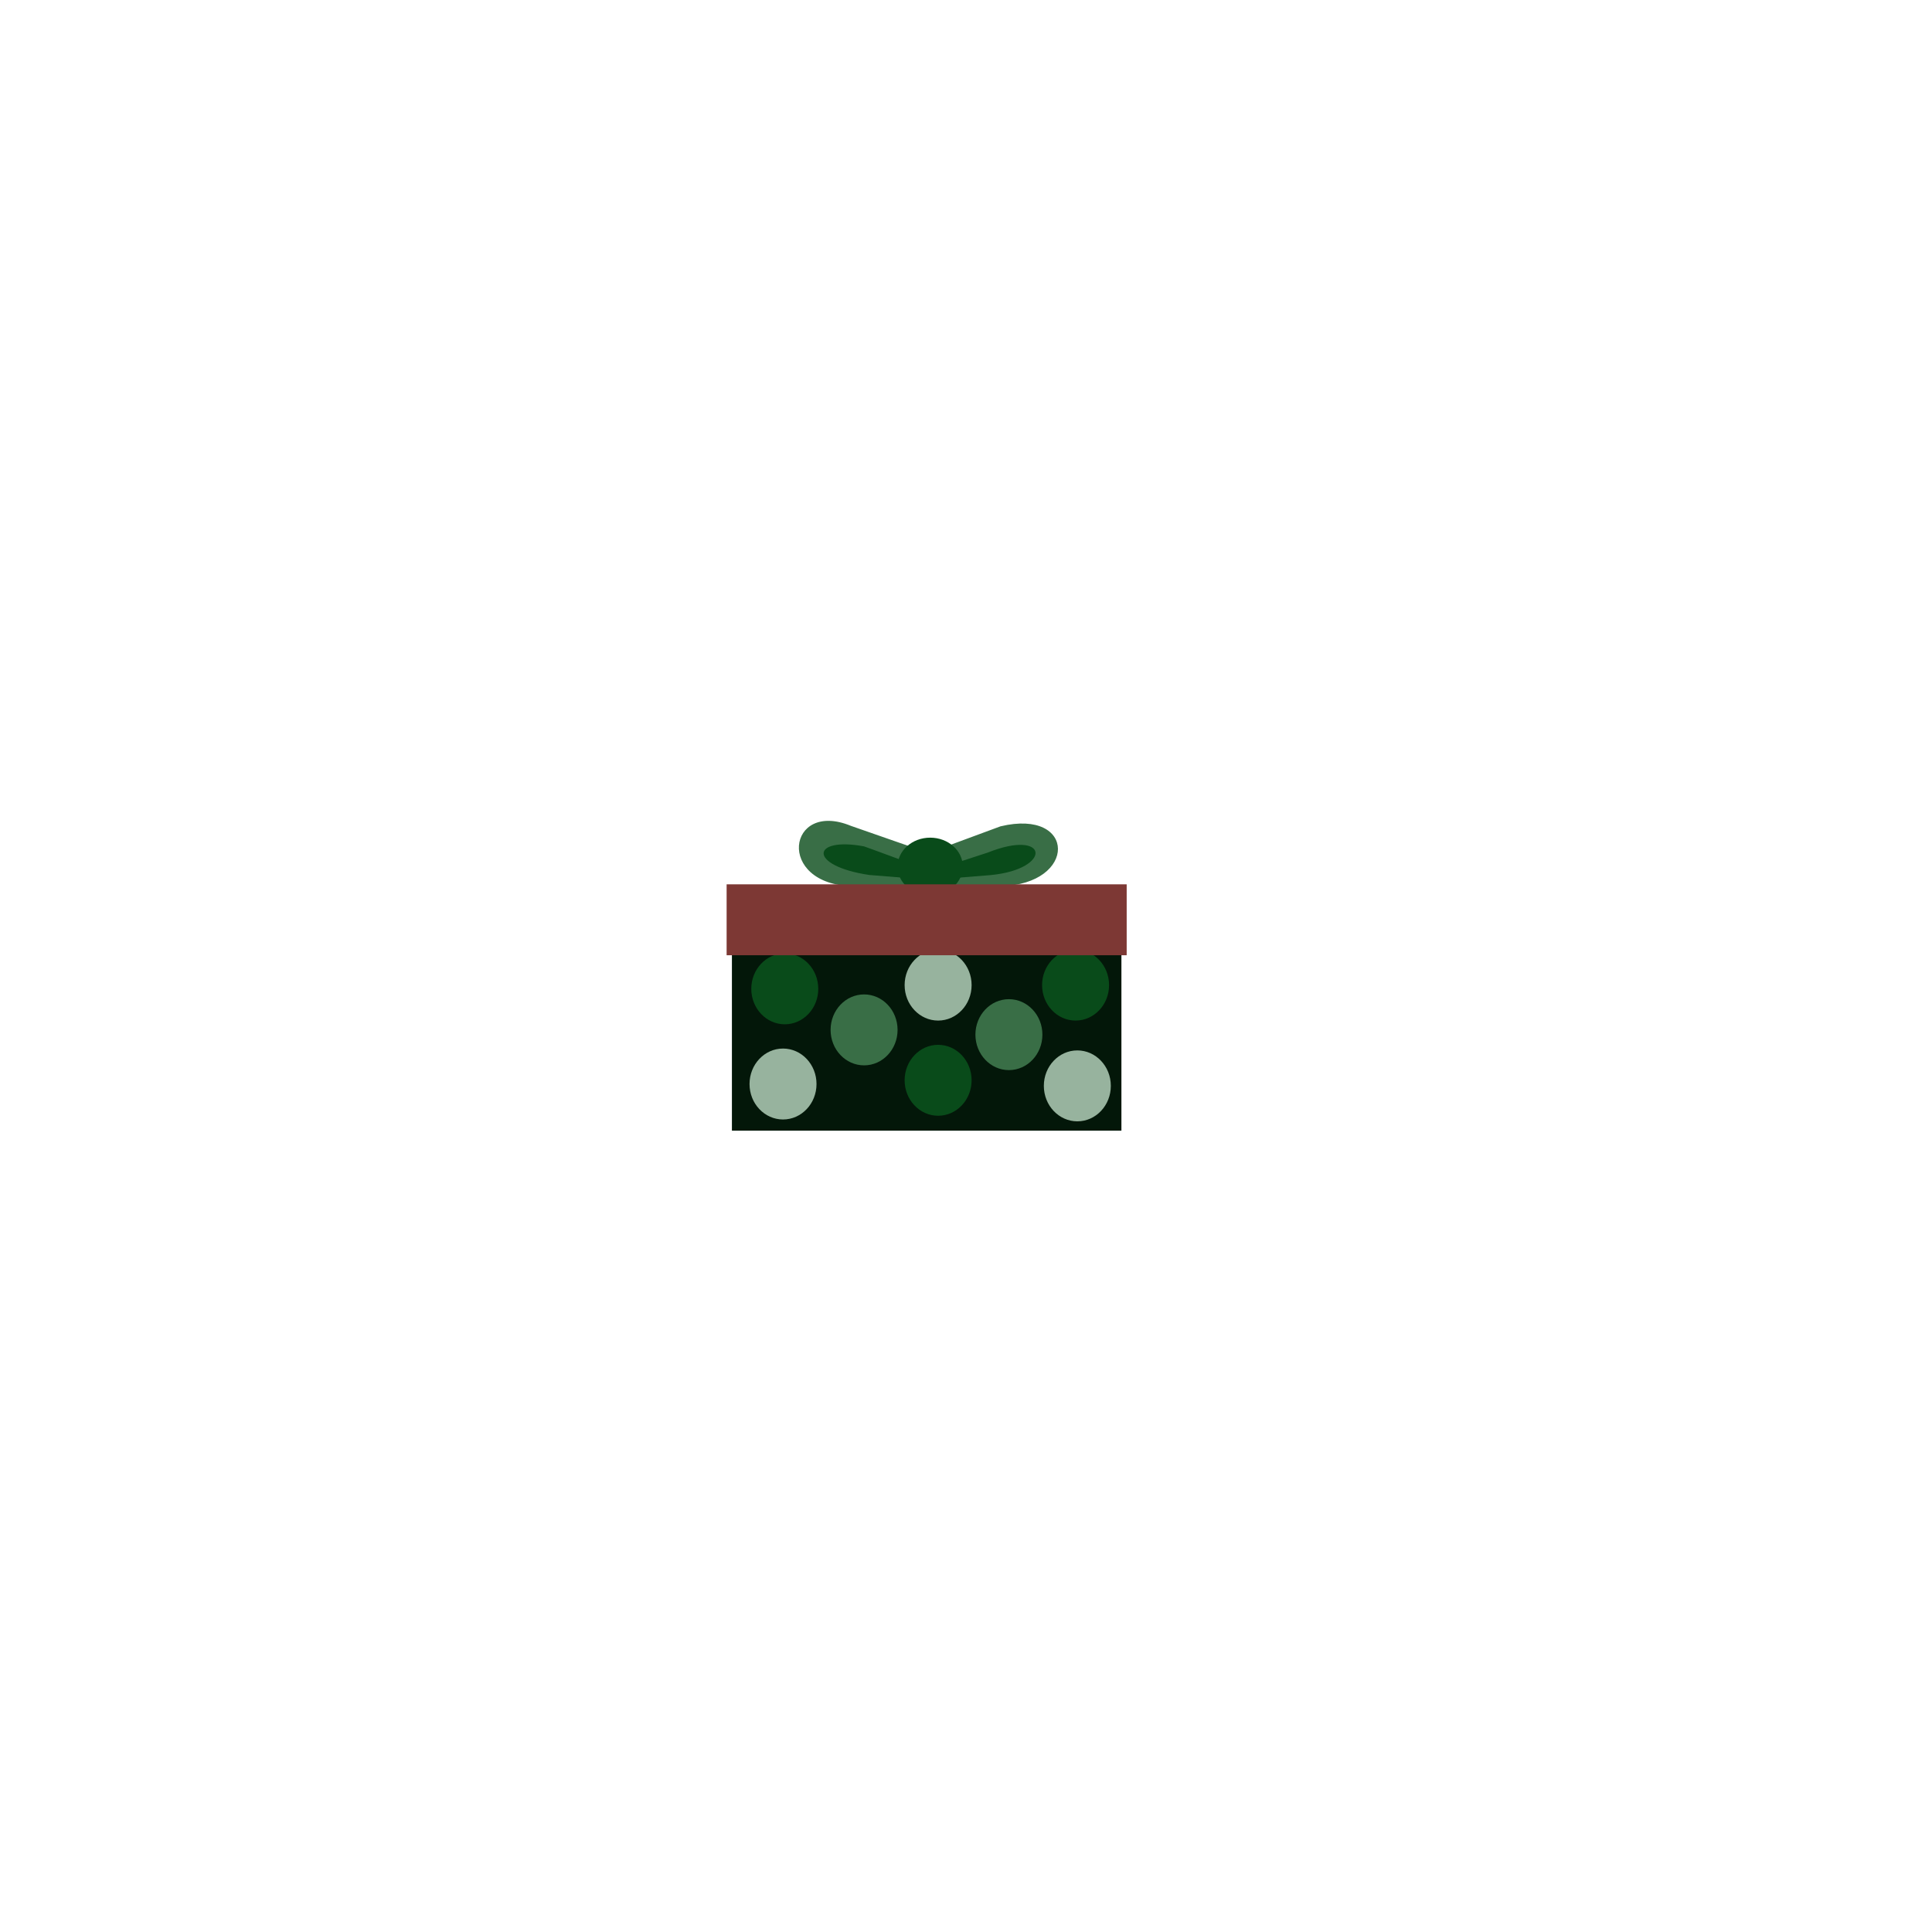
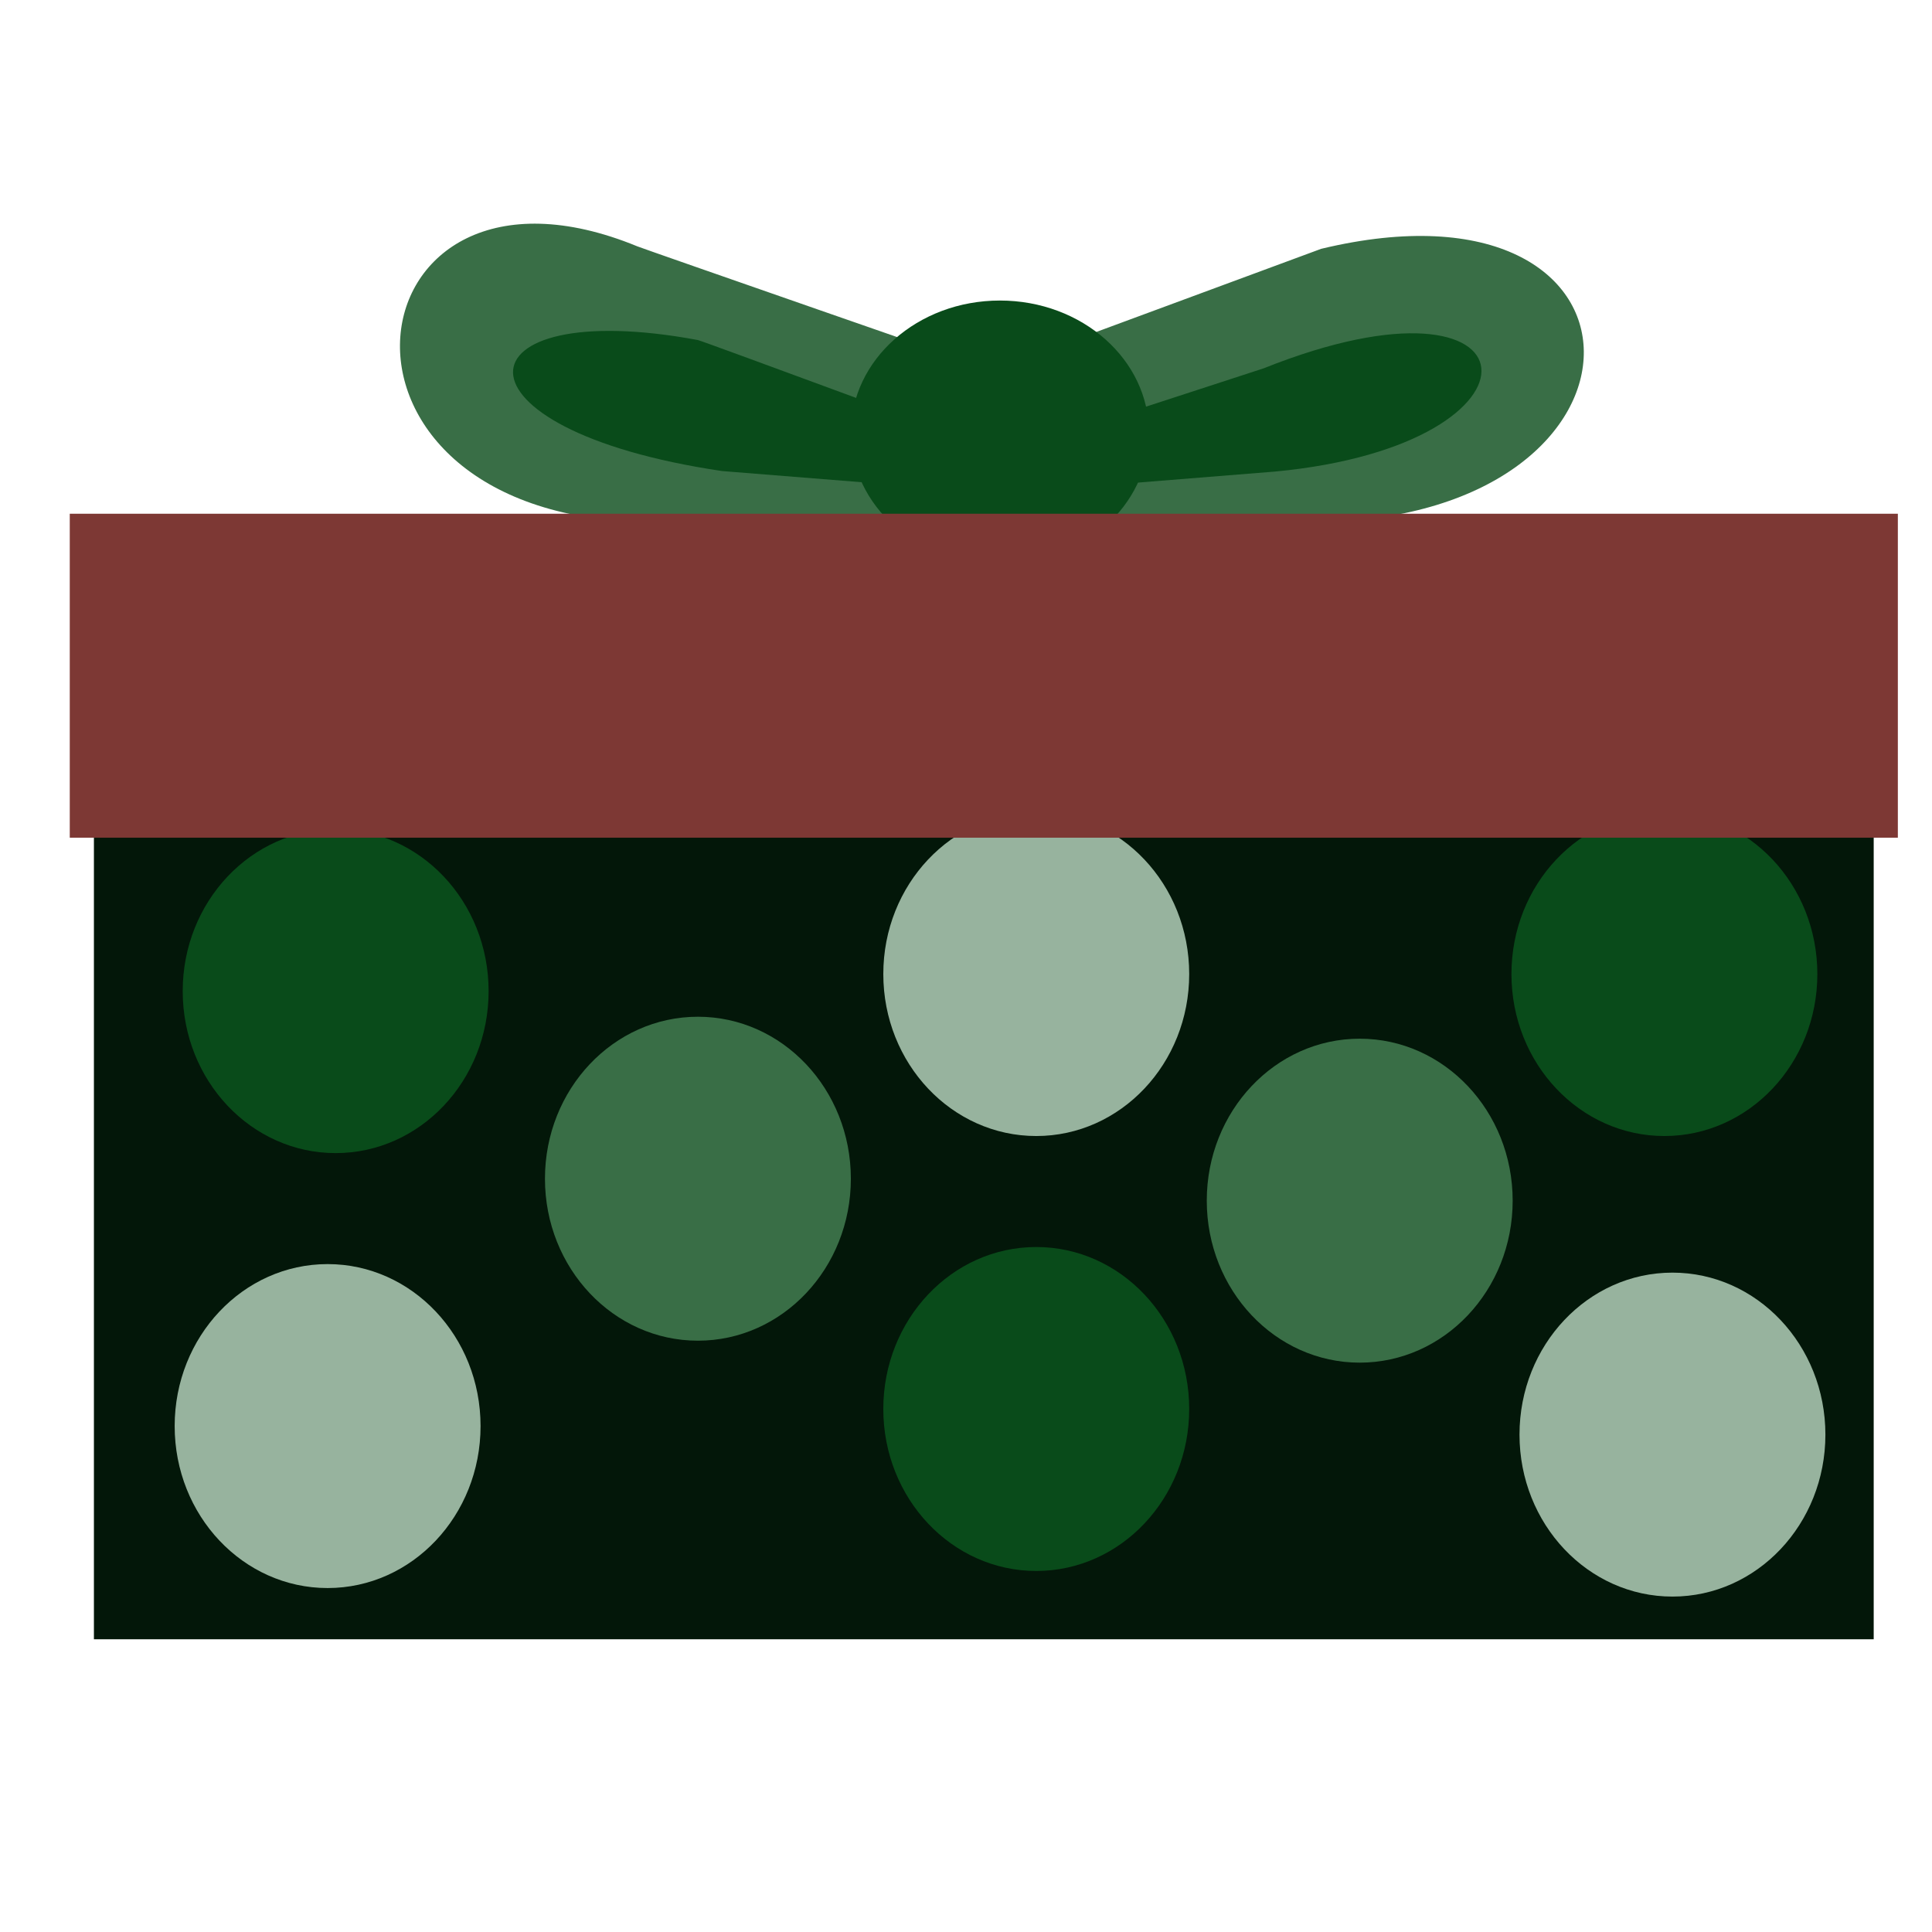
<svg xmlns="http://www.w3.org/2000/svg" version="1.1" id="Layer_1" x="0px" y="0px" viewBox="0 0 792 792" style="enable-background:new 0 0 792 792;" xml:space="preserve">
  <style type="text/css">
	.st0{fill:#031709;}
	.st1{fill:#97B39E;}
	.st2{fill:#094B1A;}
	.st3{fill:#396E46;}
	.st4{fill:#7D3834;}
</style>
  <g>
-     <rect x="300.04" y="380.11" class="st0" width="159.67" height="83.39" />
-     <ellipse class="st1" cx="320.99" cy="444.38" rx="13.73" ry="14.54" />
-     <ellipse class="st2" cx="384.57" cy="442.85" rx="13.73" ry="14.54" />
-     <ellipse class="st1" cx="384.57" cy="403.83" rx="13.73" ry="14.54" />
-     <ellipse class="st3" cx="354.22" cy="422.19" rx="13.73" ry="14.54" />
-     <ellipse class="st1" cx="441.64" cy="445.14" rx="13.73" ry="14.54" />
-     <ellipse class="st3" cx="413.59" cy="424.14" rx="13.73" ry="14.54" />
-     <ellipse class="st2" cx="321.71" cy="405.36" rx="13.73" ry="14.54" />
-     <ellipse class="st2" cx="440.92" cy="403.83" rx="13.73" ry="14.54" />
-     <path class="st3" d="M349.51,363.28h30.4h30.22c31.7-0.68,31.14-32.02,0-24.53l-29.48,10.9c0,0-31.4-10.92-31.86-11.11   C322.82,327.85,317.81,362.6,349.51,363.28z" />
-     <path class="st2" d="M356.39,358.69l25.14,2.02l24.48-1.97c25.65-2.43,23.99-19.26-1.05-9.25l-23.25,7.58   c0,0-27.14-10.04-27.52-10.11C332.49,342.9,331,354.93,356.39,358.69z" />
-     <ellipse class="st2" cx="381.32" cy="355.25" rx="13.37" ry="11.86" />
-     <rect x="297.87" y="362.52" class="st4" width="164" height="29.07" />
+     <rect x="38.5" y="291" class="st0" width="729.6" height="381" />
+     <ellipse class="st1" cx="134.3" cy="584.6" rx="62.7" ry="66.4" />
+     <ellipse class="st2" cx="424.8" cy="577.6" rx="62.7" ry="66.4" />
+     <ellipse class="st1" cx="424.8" cy="399.3" rx="62.7" ry="66.4" />
+     <ellipse class="st3" cx="286.1" cy="483.2" rx="62.7" ry="66.4" />
+     <ellipse class="st1" cx="685.6" cy="588.1" rx="62.7" ry="66.4" />
+     <ellipse class="st3" cx="557.4" cy="492.2" rx="62.7" ry="66.4" />
+     <ellipse class="st2" cx="137.6" cy="406.3" rx="62.7" ry="66.4" />
+     <ellipse class="st2" cx="682.3" cy="399.3" rx="62.7" ry="66.4" />
+     <path class="st3" d="M264.6,214.1h138.9h138.1c144.8-3.1,142.3-146.3,0-112.1l-134.7,49.8c0,0-143.5-49.9-145.6-50.8   C142.6,52.2,119.7,211,264.6,214.1z" />
+     <path class="st2" d="M296,193.1l114.9,9.2l111.9-9c117.2-11.1,109.6-88-4.8-42.3l-106.2,34.6c0,0-124-45.9-125.7-46.2   C186.8,120.9,180,175.9,296,193.1z" />
+     <ellipse class="st2" cx="409.9" cy="177.4" rx="61.1" ry="54.2" />
+     <rect x="28.6" y="210.6" class="st4" width="749.4" height="132.8" />
  </g>
</svg>
